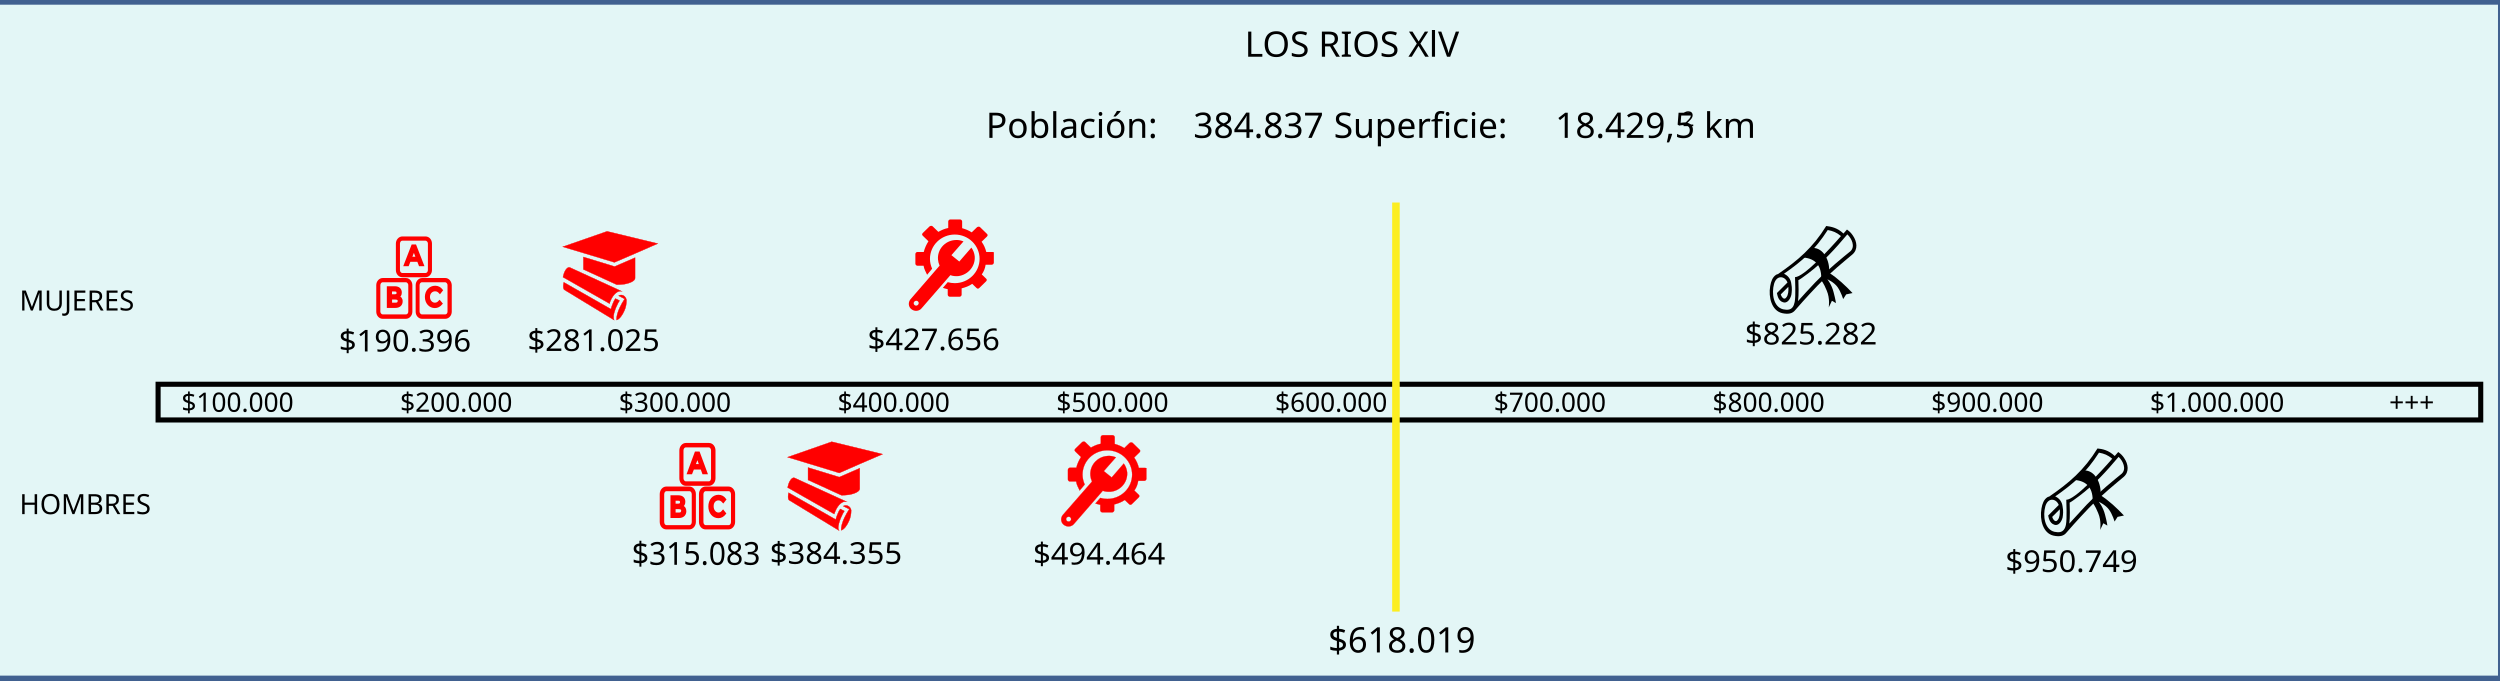
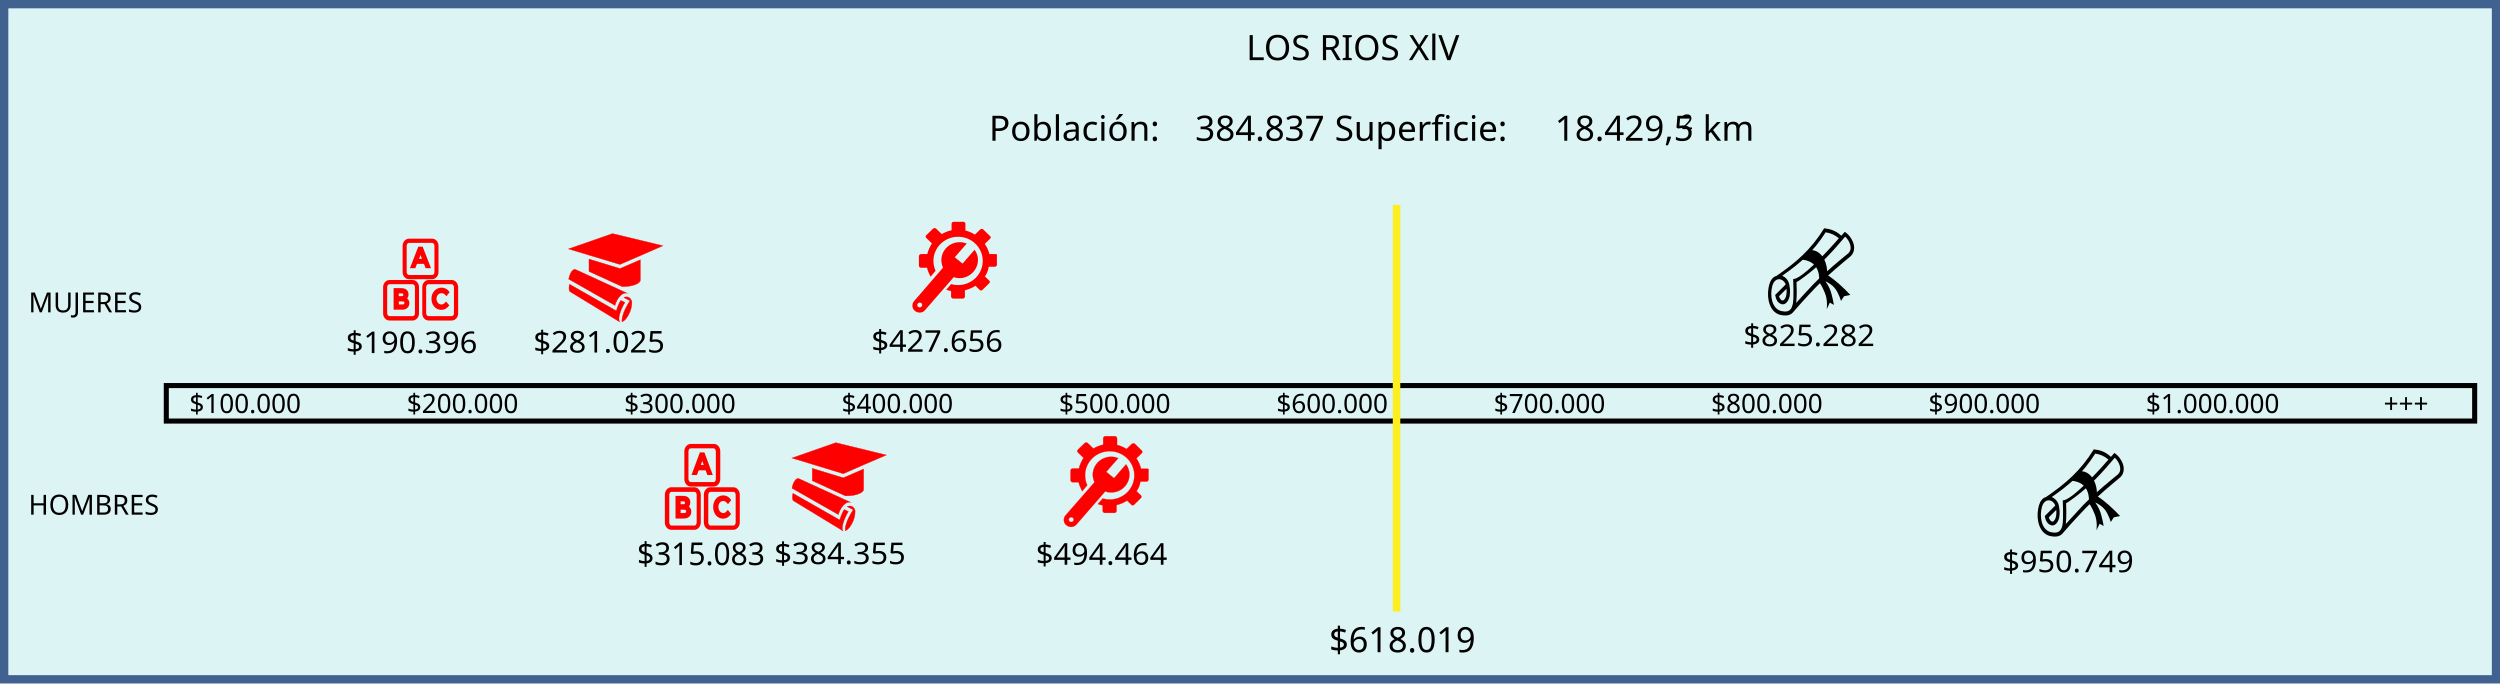
- <svg xmlns="http://www.w3.org/2000/svg" version="1.1" id="Capa_1" x="0px" y="0px" viewBox="0 0 1491.2 405.7" style="enable-background:new 0 0 1491.2 405.7;" xml:space="preserve">
+ <svg xmlns="http://www.w3.org/2000/svg" version="1.1" id="Capa_1" x="0px" y="0px" viewBox="0 0 1500.4 410.1" style="enable-background:new 0 0 1500.4 410.1;" xml:space="preserve">
  <style type="text/css">
- 	.st0{fill:#DCF4F3;fill-opacity:0.8;stroke:#416190;stroke-width:5;stroke-miterlimit:5.83;}
+ 	.st0{fill:#DCF4F3;stroke:#416190;stroke-width:5;stroke-miterlimit:5.83;}
	.st1{fill:none;stroke:#000000;stroke-width:3.04;stroke-miterlimit:10;}
	.st2{fill:none;}
	.st3{font-family:'Optima-Bold';}
	.st4{font-size:16px;}
	.st5{letter-spacing:27.6;}
	.st6{letter-spacing:9.2;}
	.st7{fill:#FF0000;}
	.st8{font-size:21px;}
	.st9{font-family:'Verdana-Bold';}
	.st10{font-family:'Optima-Regular';}
	.st11{font-size:12.243px;}
	.st12{fill:#FCEE21;}
	.st13{font-size:16.651px;}
	.st14{fill:#FF0000;stroke:#FF0000;stroke-width:1.366;stroke-miterlimit:10;}
	.st15{font-size:18.927px;}
	.st16{fill:#FF0000;stroke:#FF0000;stroke-width:1.334;stroke-miterlimit:10;}
	.st17{font-size:18px;}
	.st18{fill:#FF0000;stroke:#FF0000;stroke-width:0.217;stroke-miterlimit:10;}
	.st19{fill:#FF0000;stroke:#FF0000;stroke-width:0.141;stroke-miterlimit:10;}
	.st20{fill-rule:evenodd;clip-rule:evenodd;}
</style>
-   <rect x="-3" y="0.3" class="st0" width="1495.5" height="405.2" />
-   <rect x="94.3" y="229.2" class="st1" width="1385.4" height="21.3" />
-   <rect x="108.2" y="233.6" class="st2" width="1371.8" height="36.8" />
-   <text transform="matrix(0.9794 0 0 1 108.2017 245.6353)" class="st3 st4">$100.000</text>
-   <text transform="matrix(0.9794 0 0 1 173.5464 245.6353)" class="st3 st4 st5"> </text>
-   <text transform="matrix(0.9794 0 0 1 206.0532 245.6353)" class="st3 st4 st5"> </text>
-   <text transform="matrix(0.9794 0 0 1 238.6675 245.6353)" class="st3 st4">$200.000</text>
-   <text transform="matrix(0.9794 0 0 1 304.0122 245.6353)" class="st3 st4 st5"> </text>
-   <text transform="matrix(0.9794 0 0 1 336.519 245.6353)" class="st3 st4 st5"> </text>
-   <text transform="matrix(0.9794 0 0 1 369.1333 245.6353)" class="st3 st4">$300.000</text>
-   <text transform="matrix(0.9794 0 0 1 434.479 245.6353)" class="st3 st4 st5"> </text>
-   <text transform="matrix(0.9794 0 0 1 466.9849 245.6353)" class="st3 st4 st5"> </text>
-   <text transform="matrix(0.9794 0 0 1 499.5991 245.6353)" class="st3 st4">$400.000</text>
-   <text transform="matrix(0.9794 0 0 1 564.9448 245.6353)" class="st3 st4 st5"> </text>
-   <text transform="matrix(0.9794 0 0 1 597.4507 245.6353)" class="st3 st4 st5"> </text>
-   <text transform="matrix(0.9794 0 0 1 630.0747 245.6353)" class="st3 st4">$500.000</text>
-   <text transform="matrix(0.9794 0 0 1 695.4204 245.6353)" class="st3 st4 st5"> </text>
-   <text transform="matrix(0.9794 0 0 1 727.9165 245.6353)" class="st3 st4 st5"> </text>
-   <text transform="matrix(0.9794 0 0 1 760.5405 245.6353)" class="st3 st4">$600.000</text>
-   <text transform="matrix(0.9794 0 0 1 825.8862 245.6353)" class="st3 st4 st5"> </text>
-   <text transform="matrix(0.9794 0 0 1 858.3921 245.6353)" class="st3 st4 st5"> </text>
-   <text transform="matrix(0.9794 0 0 1 891.0063 245.6353)" class="st3 st4">$700.000</text>
-   <text transform="matrix(0.9794 0 0 1 956.3521 245.6353)" class="st3 st4 st5"> </text>
-   <text transform="matrix(0.9794 0 0 1 988.8579 245.6353)" class="st3 st4 st5"> </text>
-   <text transform="matrix(0.9794 0 0 1 1021.472 245.6353)" class="st3 st4">$800.000</text>
-   <text transform="matrix(0.9794 0 0 1 1086.818 245.6353)" class="st3 st4 st5"> </text>
-   <text transform="matrix(0.9794 0 0 1 1119.324 245.6353)" class="st3 st4 st5"> </text>
-   <text transform="matrix(0.9794 0 0 1 1151.938 245.6353)" class="st3 st4">$900.000</text>
-   <text transform="matrix(0.9794 0 0 1 1217.284 245.6353)" class="st3 st4 st5"> </text>
-   <text transform="matrix(0.9794 0 0 1 1249.79 245.6353)" class="st3 st4 st5"> </text>
-   <text transform="matrix(0.9794 0 0 1 1282.404 245.6353)" class="st3 st4">$1.000.000 </text>
-   <text transform="matrix(0.9794 0 0 1 1365.173 245.6353)" class="st3 st4 st6"> </text>
-   <text transform="matrix(0.9794 0 0 1 1380.255 245.6353)" class="st3 st4 st5"> </text>
-   <text transform="matrix(0.9794 0 0 1 1412.87 245.6353)" class="st3 st4">   +++</text>
-   <path class="st7" d="M592,150.3h-3.7c-0.6-2.3-1.4-4.2-2.8-6.1l3.2-3.1c0.2-0.2,0.4-0.6,0.4-0.8c0-0.4-0.2-0.6-0.4-0.8l-4.1-4  c-0.4-0.4-1.2-0.4-1.8,0l-3.2,3.1c-1.8-1.2-3.7-1.9-5.7-2.5v-4c0-0.6-0.6-1.2-1.2-1.2h-5.9c-0.6,0-1.2,0.6-1.2,1.2v3.9  c-2.2,0.4-4.1,1.3-5.9,2.3l-3.4-3.3c-0.4-0.4-1.2-0.4-1.8,0l-4.1,4c-0.2,0.2-0.4,0.6-0.4,0.8c0,0.2,0.2,0.6,0.4,0.8l3.4,3.3  c-1.2,1.9-2.2,4-2.8,6.4h-3.8c-0.6,0-1.2,0.6-1.2,1.2v5.8c0,0.6,0.6,1.2,1.2,1.2h3.7c0.3,2,1.3,3.7,2.1,5.4l3-3.6  c-0.8-1.8-1.3-3.8-1.3-5.9c0-8,6.6-14.5,14.8-14.5s14.8,6.5,14.8,14.5s-6.6,14.5-14.8,14.5c-1.4,0-2.9-0.2-4.2-0.6l-2.9,3.4  c0.9,0.3,1.9,0.6,2.9,0.8v3.3c0,0.6,0.6,1.2,1.2,1.2h5.9c0.6,0,1.2-0.6,1.2-1.2V172c2.3-0.6,4.3-1.3,6.3-2.7l2.6,2.5  c0.2,0.2,0.6,0.4,0.8,0.4s0.6-0.2,0.8-0.4l4.1-4c0.2-0.2,0.4-0.6,0.4-0.8c0-0.4-0.2-0.6-0.4-0.8l-2.6-2.5c1.2-1.7,2-3.6,2.3-5.8h3.7  c0.6,0,1.2-0.6,1.2-1.2V151C593.2,150.9,592.8,150.3,592,150.3z" />
-   <path class="st7" d="M581.4,152.9c-0.2-1.8-0.8-3.6-2-5.2l-7.2,8.3l-4.7-3.8l7.2-8.2c-1.7-0.7-3.4-1-5.2-0.8  c-6,0.5-10.5,5.7-10,11.6c0.1,1.2,0.4,2.4,0.9,3.5l0.1,0.1l-17.4,20.1c-0.7,0.8-1.1,2-1,3.1c0.1,1.1,0.6,2.1,1.5,2.8s2,1.1,3.2,1  c1.1-0.1,2.2-0.6,2.9-1.5l17.2-19.8l0.2,0.1c1.4,0.5,2.9,0.6,4.4,0.5C577.4,164,581.9,158.8,581.4,152.9z M546.6,182.3  c-0.9,0.1-1.5-0.6-1.6-1.3c-0.1-0.8,0.6-1.5,1.4-1.6c0.9-0.1,1.5,0.6,1.6,1.3C548,181.5,547.4,182.2,546.6,182.3z" />
-   <rect x="792.2" y="373.4" class="st2" width="92" height="32.3" />
-   <text transform="matrix(0.9794 0 0 1 792.2192 389.2017)" class="st3 st8">$618.019</text>
-   <rect x="585.3" y="16.1" class="st2" width="439.9" height="108.7" />
-   <text transform="matrix(1 0 0 1 737.0148 33.8451)" class="st9 st8"> LOS RIOS XlV</text>
-   <text transform="matrix(1 0 0 1 588.1036 82.245)" class="st9 st8">Población: </text>
-   <text transform="matrix(1 0 0 1 711.834 82.245)" class="st10 st8">384.837 </text>
-   <text transform="matrix(1 0 0 1 795.5646 82.245)" class="st9 st8">Superficie:</text>
-   <text transform="matrix(1 0 0 1 922.2135 82.245)" class="st10 st8"> 18.429,5 km</text>
-   <text transform="matrix(1 0 0 1 1003.612 75.2525)" class="st10 st11">2</text>
-   <rect x="830.4" y="120.8" class="st12" width="4.5" height="244" />
-   <rect x="11.7" y="173.3" class="st2" width="105.4" height="23.7" />
-   <text transform="matrix(0.9794 0 0 1 11.6519 185.2066)" class="st9 st13">MUJERES</text>
-   <rect x="11.7" y="294.7" class="st2" width="96.2" height="26" />
-   <text transform="matrix(0.9794 0 0 1 11.6519 306.6509)" class="st9 st13">HOMBRES</text>
-   <rect x="210.7" y="57.5" class="st2" width="80.5" height="23.3" />
+   <rect x="2.5" y="2.5" class="st0" width="1495.5" height="405.2" />
+   <rect x="99.8" y="231.4" class="st1" width="1385.4" height="21.3" />
+   <rect x="113.7" y="235.8" class="st2" width="1371.8" height="36.8" />
+   <text transform="matrix(0.9794 0 0 1 113.6831 247.8698)" class="st3 st4">$100.000</text>
+   <text transform="matrix(0.9794 0 0 1 179.0278 247.8698)" class="st3 st4 st5"> </text>
+   <text transform="matrix(0.9794 0 0 1 211.5347 247.8698)" class="st3 st4 st5"> </text>
+   <text transform="matrix(0.9794 0 0 1 244.1489 247.8698)" class="st3 st4">$200.000</text>
+   <text transform="matrix(0.9794 0 0 1 309.4932 247.8698)" class="st3 st4 st5"> </text>
+   <text transform="matrix(0.9794 0 0 1 342 247.8698)" class="st3 st4 st5"> </text>
+   <text transform="matrix(0.9794 0 0 1 374.6143 247.8698)" class="st3 st4">$300.000</text>
+   <text transform="matrix(0.9794 0 0 1 439.96 247.8698)" class="st3 st4 st5"> </text>
+   <text transform="matrix(0.9794 0 0 1 472.4658 247.8698)" class="st3 st4 st5"> </text>
+   <text transform="matrix(0.9794 0 0 1 505.0801 247.8698)" class="st3 st4">$400.000</text>
+   <text transform="matrix(0.9794 0 0 1 570.4258 247.8698)" class="st3 st4 st5"> </text>
+   <text transform="matrix(0.9794 0 0 1 602.9316 247.8698)" class="st3 st4 st5"> </text>
+   <text transform="matrix(0.9794 0 0 1 635.5557 247.8698)" class="st3 st4">$500.000</text>
+   <text transform="matrix(0.9794 0 0 1 700.9014 247.8698)" class="st3 st4 st5"> </text>
+   <text transform="matrix(0.9794 0 0 1 733.3975 247.8698)" class="st3 st4 st5"> </text>
+   <text transform="matrix(0.9794 0 0 1 766.0215 247.8698)" class="st3 st4">$600.000</text>
+   <text transform="matrix(0.9794 0 0 1 831.3672 247.8698)" class="st3 st4 st5"> </text>
+   <text transform="matrix(0.9794 0 0 1 863.873 247.8698)" class="st3 st4 st5"> </text>
+   <text transform="matrix(0.9794 0 0 1 896.4873 247.8698)" class="st3 st4">$700.000</text>
+   <text transform="matrix(0.9794 0 0 1 961.833 247.8698)" class="st3 st4 st5"> </text>
+   <text transform="matrix(0.9794 0 0 1 994.3389 247.8698)" class="st3 st4 st5"> </text>
+   <text transform="matrix(0.9794 0 0 1 1026.953 247.8698)" class="st3 st4">$800.000</text>
+   <text transform="matrix(0.9794 0 0 1 1092.299 247.8698)" class="st3 st4 st5"> </text>
+   <text transform="matrix(0.9794 0 0 1 1124.805 247.8698)" class="st3 st4 st5"> </text>
+   <text transform="matrix(0.9794 0 0 1 1157.419 247.8698)" class="st3 st4">$900.000</text>
+   <text transform="matrix(0.9794 0 0 1 1222.765 247.8698)" class="st3 st4 st5"> </text>
+   <text transform="matrix(0.9794 0 0 1 1255.271 247.8698)" class="st3 st4 st5"> </text>
+   <text transform="matrix(0.9794 0 0 1 1287.885 247.8698)" class="st3 st4">$1.000.000 </text>
+   <text transform="matrix(0.9794 0 0 1 1370.654 247.8698)" class="st3 st4 st6"> </text>
+   <text transform="matrix(0.9794 0 0 1 1385.736 247.8698)" class="st3 st4 st5"> </text>
+   <text transform="matrix(0.9794 0 0 1 1418.351 247.8698)" class="st3 st4">   +++</text>
+   <path class="st7" d="M597.5,152.5h-3.7c-0.6-2.3-1.4-4.2-2.8-6.1l3.2-3.1c0.2-0.2,0.4-0.6,0.4-0.8c0-0.4-0.2-0.6-0.4-0.8l-4.1-4  c-0.4-0.4-1.2-0.4-1.8,0l-3.2,3.1c-1.8-1.2-3.7-1.9-5.7-2.5v-4c0-0.6-0.6-1.2-1.2-1.2h-5.9c-0.6,0-1.2,0.6-1.2,1.2v3.9  c-2.2,0.4-4.1,1.3-5.9,2.3l-3.4-3.3c-0.4-0.4-1.2-0.4-1.8,0l-4.1,4c-0.2,0.2-0.4,0.6-0.4,0.8s0.2,0.6,0.4,0.8l3.4,3.3  c-1.2,1.9-2.2,4-2.8,6.4h-3.8c-0.6,0-1.2,0.6-1.2,1.2v5.8c0,0.6,0.6,1.2,1.2,1.2h3.7c0.3,2,1.3,3.7,2.1,5.4l3-3.6  c-0.8-1.8-1.3-3.8-1.3-5.9c0-8,6.6-14.5,14.8-14.5s14.8,6.5,14.8,14.5s-6.6,14.5-14.8,14.5c-1.4,0-2.9-0.2-4.2-0.6l-2.9,3.4  c0.9,0.3,1.9,0.6,2.9,0.8v3.3c0,0.6,0.6,1.2,1.2,1.2h5.9c0.6,0,1.2-0.6,1.2-1.2v-3.8c2.3-0.6,4.3-1.3,6.3-2.7l2.6,2.5  c0.2,0.2,0.6,0.4,0.8,0.4s0.6-0.2,0.8-0.4l4.1-4c0.2-0.2,0.4-0.6,0.4-0.8c0-0.4-0.2-0.6-0.4-0.8l-2.6-2.5c1.2-1.7,2-3.6,2.3-5.8h3.7  c0.6,0,1.2-0.6,1.2-1.2v-5.7C598.7,153.1,598.3,152.5,597.5,152.5z" />
+   <path class="st7" d="M586.9,155.1c-0.2-1.8-0.8-3.6-2-5.2l-7.2,8.3l-4.7-3.8l7.2-8.2c-1.7-0.7-3.4-1-5.2-0.8  c-6,0.5-10.5,5.7-10,11.6c0.1,1.2,0.4,2.4,0.9,3.5l0.1,0.1l-17.4,20.1c-0.7,0.8-1.1,2-1,3.1s0.6,2.1,1.5,2.8s2,1.1,3.2,1  c1.1-0.1,2.2-0.6,2.9-1.5l17.2-19.8l0.2,0.1c1.4,0.5,2.9,0.6,4.4,0.5C582.9,166.2,587.4,161,586.9,155.1z M552.1,184.5  c-0.9,0.1-1.5-0.6-1.6-1.3c-0.1-0.8,0.6-1.5,1.4-1.6c0.9-0.1,1.5,0.6,1.6,1.3C553.5,183.7,552.9,184.4,552.1,184.5z" />
+   <rect x="797.7" y="375.6" class="st2" width="92" height="32.3" />
+   <text transform="matrix(0.9794 0 0 1 797.7002 391.4362)" class="st3 st8">$618.019</text>
+   <rect x="590.8" y="18.3" class="st2" width="439.9" height="108.7" />
+   <text transform="matrix(1 0 0 1 742.4965 36.0794)" class="st9 st8"> LOS RIOS XlV</text>
+   <text transform="matrix(1 0 0 1 593.5853 84.4793)" class="st9 st8">Población: </text>
+   <text transform="matrix(1 0 0 1 717.3157 84.4793)" class="st10 st8">384.837 </text>
+   <text transform="matrix(1 0 0 1 801.0463 84.4793)" class="st9 st8">Superficie:</text>
+   <text transform="matrix(1 0 0 1 927.6952 84.4793)" class="st10 st8"> 18.429,5 km</text>
+   <text transform="matrix(1 0 0 1 1009.093 77.4868)" class="st10 st11">2</text>
+   <rect x="835.9" y="123" class="st12" width="4.5" height="244" />
+   <rect x="17.2" y="175.5" class="st2" width="105.4" height="23.7" />
+   <text transform="matrix(0.9794 0 0 1 17.1333 187.441)" class="st9 st13">MUJERES</text>
+   <rect x="17.2" y="296.9" class="st2" width="96.2" height="26" />
+   <text transform="matrix(0.9794 0 0 1 17.1333 308.8854)" class="st9 st13">HOMBRES</text>
+   <rect x="216.2" y="59.7" class="st2" width="80.5" height="23.3" />
  <g>
    <g>
-       <path class="st14" d="M411.2,290.9h-13.8c-1.7,0-3.2,1.7-3.2,3.8v16.6c0,2.1,1.4,3.8,3.2,3.8h13.8c1.7,0,3.2-1.7,3.2-3.8v-16.6    C414.4,292.6,412.9,290.9,411.2,290.9z M413.3,311.4c0,1.4-0.9,2.5-2,2.5h-13.8c-1.1,0-2-1.1-2-2.5v-16.6c0-1.4,0.9-2.5,2-2.5    h13.8c1.1,0,2,1.1,2,2.5V311.4L413.3,311.4z" />
-       <path class="st14" d="M406.6,301.9c1-0.5,1.5-1.2,1.5-2.6c0-1.8-1-3.2-3.6-3.2h-3.9v12.2h4.4c2.6,0,3.7-1.6,3.7-3.4    C408.7,303.3,407.9,302.3,406.6,301.9z M402.3,298h2.2c1.1,0,1.8,0.3,1.8,1.6c0,1-0.6,1.5-1.8,1.5h-2.2L402.3,298L402.3,298z     M405,306.4h-2.7V303h2.5c1.4,0,2.2,0.5,2.2,1.6C406.9,306,406.2,306.4,405,306.4z" />
-       <path class="st14" d="M422.9,289.1c1.7,0,3.2-1.7,3.2-3.8v-16.6c0-2.1-1.4-3.8-3.2-3.8h-13.8c-1.7,0-3.2,1.7-3.2,3.8v16.6    c0,2.1,1.4,3.8,3.2,3.8H422.9L422.9,289.1z M407,285.3v-16.6c0-1.4,0.9-2.5,2-2.5h13.8c1.1,0,2,1.1,2,2.5v16.6    c0,1.4-0.9,2.5-2,2.5h-13.8C407.9,287.7,407,286.6,407,285.3z" />
-       <path class="st14" d="M413.4,279.4h5.1l1,2.8h1.8l-4.5-12.2h-1.8l-4.5,12.2h1.8L413.4,279.4z M416,272.5l1.8,5h-3.7L416,272.5z" />
-       <path class="st14" d="M434.6,290.9h-13.8c-1.7,0-3.2,1.7-3.2,3.8v16.6c0,2.1,1.4,3.8,3.2,3.8h13.8c1.7,0,3.2-1.7,3.2-3.8v-16.6    C437.8,292.6,436.3,290.9,434.6,290.9z M436.7,311.4c0,1.4-0.9,2.5-2,2.5h-13.8c-1.1,0-2-1.1-2-2.5v-16.6c0-1.4,0.9-2.5,2-2.5    h13.8c1.1,0,2,1.1,2,2.5V311.4L436.7,311.4z" />
-       <path class="st14" d="M428.5,297.8c1.2,0,2,0.5,2.9,1.5l1.1-1.4c-1-1.4-2.4-2.1-3.9-2.1c-3.2,0-5.4,2.7-5.4,6.3    c0,3.7,2.3,6.3,5.3,6.3c1.5,0,2.8-0.7,3.9-2.1l-1.1-1.4c-1,1.2-1.8,1.5-2.8,1.5c-1.8,0-3.5-1.8-3.5-4.3    C424.9,299.5,426.5,297.8,428.5,297.8z" />
+       <path class="st14" d="M416.7,293.1h-13.8c-1.7,0-3.2,1.7-3.2,3.8v16.6c0,2.1,1.4,3.8,3.2,3.8h13.8c1.7,0,3.2-1.7,3.2-3.8v-16.6    C419.9,294.8,418.4,293.1,416.7,293.1z M418.8,313.6c0,1.4-0.9,2.5-2,2.5H403c-1.1,0-2-1.1-2-2.5V297c0-1.4,0.9-2.5,2-2.5h13.8    c1.1,0,2,1.1,2,2.5V313.6L418.8,313.6z" />
+       <path class="st14" d="M412.1,304.1c1-0.5,1.5-1.2,1.5-2.6c0-1.8-1-3.2-3.6-3.2h-3.9v12.2h4.4c2.6,0,3.7-1.6,3.7-3.4    C414.2,305.5,413.4,304.5,412.1,304.1z M407.8,300.2h2.2c1.1,0,1.8,0.3,1.8,1.6c0,1-0.6,1.5-1.8,1.5h-2.2V300.2L407.8,300.2z     M410.5,308.6h-2.7v-3.4h2.5c1.4,0,2.2,0.5,2.2,1.6C412.4,308.2,411.7,308.6,410.5,308.6z" />
+       <path class="st14" d="M428.4,291.3c1.7,0,3.2-1.7,3.2-3.8v-16.6c0-2.1-1.4-3.8-3.2-3.8h-13.8c-1.7,0-3.2,1.7-3.2,3.8v16.6    c0,2.1,1.4,3.8,3.2,3.8H428.4L428.4,291.3z M412.5,287.5v-16.6c0-1.4,0.9-2.5,2-2.5h13.8c1.1,0,2,1.1,2,2.5v16.6    c0,1.4-0.9,2.5-2,2.5h-13.8C413.4,289.9,412.5,288.8,412.5,287.5z" />
+       <path class="st14" d="M418.9,281.6h5.1l1,2.8h1.8l-4.5-12.2h-1.8l-4.5,12.2h1.8L418.9,281.6z M421.5,274.7l1.8,5h-3.7L421.5,274.7    z" />
+       <path class="st14" d="M440.1,293.1h-13.8c-1.7,0-3.2,1.7-3.2,3.8v16.6c0,2.1,1.4,3.8,3.2,3.8h13.8c1.7,0,3.2-1.7,3.2-3.8v-16.6    C443.3,294.8,441.8,293.1,440.1,293.1z M442.2,313.6c0,1.4-0.9,2.5-2,2.5h-13.8c-1.1,0-2-1.1-2-2.5V297c0-1.4,0.9-2.5,2-2.5h13.8    c1.1,0,2,1.1,2,2.5V313.6L442.2,313.6z" />
+       <path class="st14" d="M434,300c1.2,0,2,0.5,2.9,1.5l1.1-1.4c-1-1.4-2.4-2.1-3.9-2.1c-3.2,0-5.4,2.7-5.4,6.3c0,3.7,2.3,6.3,5.3,6.3    c1.5,0,2.8-0.7,3.9-2.1l-1.1-1.4c-1,1.2-1.8,1.5-2.8,1.5c-1.8,0-3.5-1.8-3.5-4.3C430.4,301.7,432,300,434,300z" />
    </g>
-     <rect x="376.9" y="322.7" class="st2" width="84.1" height="25.4" />
-     <text transform="matrix(0.9484 0 0 1 376.8745 336.8999)" class="st3 st15">$315.083</text>
+     <rect x="382.4" y="324.9" class="st2" width="84.1" height="25.4" />
+     <text transform="matrix(0.9484 0 0 1 382.3564 339.1344)" class="st3 st15">$315.083</text>
  </g>
  <g>
    <g>
-       <path class="st16" d="M242.1,166.5h-13.8c-1.7,0-3.2,1.6-3.2,3.6v15.8c0,2,1.4,3.6,3.2,3.6h13.8c1.7,0,3.2-1.6,3.2-3.6v-15.8    C245.3,168.1,243.8,166.5,242.1,166.5z M244.2,185.9c0,1.3-0.9,2.3-2.1,2.3h-13.8c-1.1,0-2.1-1.1-2.1-2.3v-15.8    c0-1.3,0.9-2.4,2.1-2.4h13.8c1.1,0,2.1,1.1,2.1,2.4V185.9L244.2,185.9z" />
-       <path class="st16" d="M237.5,177c1-0.5,1.5-1.1,1.5-2.5c0-1.7-1-3.1-3.6-3.1h-4V183h4.4c2.6,0,3.7-1.5,3.7-3.2    C239.6,178.3,238.7,177.3,237.5,177z M233.2,173.2h2.2c1.1,0,1.8,0.3,1.8,1.6c0,1-0.6,1.4-1.9,1.4h-2.2L233.2,173.2L233.2,173.2z     M235.9,181.2h-2.7V178h2.5c1.4,0,2.2,0.5,2.2,1.5C237.8,180.9,237,181.2,235.9,181.2z" />
-       <path class="st16" d="M253.8,164.7c1.7,0,3.2-1.6,3.2-3.6v-15.8c0-2-1.4-3.6-3.2-3.6H240c-1.7,0-3.2,1.6-3.2,3.6v15.8    c0,2,1.4,3.6,3.2,3.6H253.8L253.8,164.7z M237.9,161.1v-15.8c0-1.3,0.9-2.4,2.1-2.4h13.8c1.1,0,2.1,1.1,2.1,2.4v15.8    c0,1.3-0.9,2.4-2.1,2.4H240C238.8,163.5,237.9,162.4,237.9,161.1z" />
-       <path class="st16" d="M244.3,155.5h5.1l1,2.6h1.8l-4.5-11.6H246l-4.5,11.6h1.8L244.3,155.5z M246.9,149l1.8,4.8H245L246.9,149z" />
-       <path class="st16" d="M265.6,166.5h-13.8c-1.7,0-3.2,1.6-3.2,3.6v15.8c0,2,1.4,3.6,3.2,3.6h13.8c1.7,0,3.2-1.6,3.2-3.6v-15.8    C268.7,168.1,267.3,166.5,265.6,166.5z M267.6,185.9c0,1.3-0.9,2.3-2.1,2.3h-13.8c-1.1,0-2.1-1.1-2.1-2.3v-15.8    c0-1.3,0.9-2.4,2.1-2.4h13.8c1.1,0,2.1,1.1,2.1,2.4V185.9L267.6,185.9z" />
-       <path class="st16" d="M259.5,173.1c1.2,0,2,0.4,2.9,1.4l1.1-1.4c-1-1.3-2.4-2-3.9-2c-3.2,0-5.5,2.6-5.5,6c0,3.5,2.3,6,5.3,6    c1.5,0,2.8-0.7,3.9-2l-1.1-1.3c-1,1.1-1.8,1.4-2.9,1.4c-1.8,0-3.5-1.7-3.5-4.1C255.8,174.7,257.5,173.1,259.5,173.1z" />
+       <path class="st16" d="M247.6,168.7h-13.8c-1.7,0-3.2,1.6-3.2,3.6v15.8c0,2,1.4,3.6,3.2,3.6h13.8c1.7,0,3.2-1.6,3.2-3.6v-15.8    C250.8,170.3,249.3,168.7,247.6,168.7z M249.7,188.1c0,1.3-0.9,2.3-2.1,2.3h-13.8c-1.1,0-2.1-1.1-2.1-2.3v-15.8    c0-1.3,0.9-2.4,2.1-2.4h13.8c1.1,0,2.1,1.1,2.1,2.4V188.1L249.7,188.1z" />
+       <path class="st16" d="M243,179.2c1-0.5,1.5-1.1,1.5-2.5c0-1.7-1-3.1-3.6-3.1h-4v11.6h4.4c2.6,0,3.7-1.5,3.7-3.2    C245.1,180.5,244.2,179.5,243,179.2z M238.7,175.4h2.2c1.1,0,1.8,0.3,1.8,1.6c0,1-0.6,1.4-1.9,1.4h-2.2L238.7,175.4L238.7,175.4z     M241.4,183.4h-2.7v-3.2h2.5c1.4,0,2.2,0.5,2.2,1.5C243.3,183.1,242.5,183.4,241.4,183.4z" />
+       <path class="st16" d="M259.3,166.9c1.7,0,3.2-1.6,3.2-3.6v-15.8c0-2-1.4-3.6-3.2-3.6h-13.8c-1.7,0-3.2,1.6-3.2,3.6v15.8    c0,2,1.4,3.6,3.2,3.6H259.3L259.3,166.9z M243.4,163.3v-15.8c0-1.3,0.9-2.4,2.1-2.4h13.8c1.1,0,2.1,1.1,2.1,2.4v15.8    c0,1.3-0.9,2.4-2.1,2.4h-13.8C244.3,165.7,243.4,164.6,243.4,163.3z" />
+       <path class="st16" d="M249.8,157.7h5.1l1,2.6h1.8l-4.5-11.6h-1.7l-4.5,11.6h1.8L249.8,157.7z M252.4,151.2l1.8,4.8h-3.7    L252.4,151.2z" />
+       <path class="st16" d="M271.1,168.7h-13.8c-1.7,0-3.2,1.6-3.2,3.6v15.8c0,2,1.4,3.6,3.2,3.6h13.8c1.7,0,3.2-1.6,3.2-3.6v-15.8    C274.2,170.3,272.8,168.7,271.1,168.7z M273.1,188.1c0,1.3-0.9,2.3-2.1,2.3h-13.8c-1.1,0-2.1-1.1-2.1-2.3v-15.8    c0-1.3,0.9-2.4,2.1-2.4H271c1.1,0,2.1,1.1,2.1,2.4V188.1L273.1,188.1z" />
+       <path class="st16" d="M265,175.3c1.2,0,2,0.4,2.9,1.4l1.1-1.4c-1-1.3-2.4-2-3.9-2c-3.2,0-5.5,2.6-5.5,6c0,3.5,2.3,6,5.3,6    c1.5,0,2.8-0.7,3.9-2l-1.1-1.3c-1,1.1-1.8,1.4-2.9,1.4c-1.8,0-3.5-1.7-3.5-4.1C261.3,176.9,263,175.3,265,175.3z" />
    </g>
-     <rect x="202.1" y="196.1" class="st2" width="93.1" height="18.8" />
-     <text transform="matrix(1.0255 0 0 1 202.1226 209.646)" class="st3 st17">$190.396</text>
+     <rect x="207.6" y="198.3" class="st2" width="93.1" height="18.8" />
+     <text transform="matrix(1.0255 0 0 1 207.604 211.8805)" class="st3 st17">$190.396</text>
  </g>
  <g>
-     <path class="st18" d="M506.2,302c-0.6-0.4-1.3-0.6-2.1-0.5c-0.4,0-0.8,0.2-1.1,0.4l3.6,1.8c-1.1,1.6-2,3.3-2.9,5.1   c-0.6,1.2-1.1,2.6-1.5,4c-0.3,1.1-0.5,2.3-0.4,3.5c1.7-0.5,3.5-2.9,4.7-5.8c0.8-1.8,1.2-3.9,1.2-6.1   C507.6,303.4,507,302.5,506.2,302z" />
-     <path class="st18" d="M482,278.9v7.4l19.9,9.1h0c1.5,0,3-0.1,4.5-0.3c3.9-0.7,6.4-2.1,6.4-3.6v-12.2l-12.2,5.3L482,278.9z" />
-     <polygon class="st18" points="496.1,263.5 469.8,272.7 482,276.4 500.6,282.1 512.9,276.7 526.4,270.9  " />
-     <path class="st18" d="M500.1,313.7c0-0.2,0-0.3,0.1-0.5s0.1-0.4,0.1-0.6l0-0.1c0.5-1.7,1-3.3,1.8-4.8c0.4-1,0.9-1.9,1.5-2.8   c0,0,0-0.1,0-0.1l-2.4-1.2c-0.6,0.8-1,1.6-1.4,2.6c-0.5,1.2-1,2.4-1.3,3.7l-28.1-16l-0.2,1c-0.2,1.5-0.2,3,0.6,3.5l29.6,18   C500,315.8,499.9,314.9,500.1,313.7z" />
-     <path class="st18" d="M498.2,305c1.7-4.1,4.6-6.5,6.9-5.7l-0.1,0L474,285.1c-1.2-0.6-2.8,1-3.7,3.8c-0.2,0.6-0.4,1.3-0.5,1.9   l27.8,15.8C497.8,306.1,498,305.5,498.2,305z" />
-     <rect x="459.2" y="322.8" class="st2" width="100" height="21" />
-     <text transform="matrix(1.0255 0 0 1 459.2134 336.3101)" class="st3 st17">$384.355</text>
+     <path class="st18" d="M511.7,304.2c-0.6-0.4-1.3-0.6-2.1-0.5c-0.4,0-0.8,0.2-1.1,0.4l3.6,1.8c-1.1,1.6-2,3.3-2.9,5.1   c-0.6,1.2-1.1,2.6-1.5,4c-0.3,1.1-0.5,2.3-0.4,3.5c1.7-0.5,3.5-2.9,4.7-5.8c0.8-1.8,1.2-3.9,1.2-6.1   C513.1,305.6,512.5,304.7,511.7,304.2z" />
+     <path class="st18" d="M487.5,281.1v7.4l19.9,9.1l0,0c1.5,0,3-0.1,4.5-0.3c3.9-0.7,6.4-2.1,6.4-3.6v-12.2l-12.2,5.3L487.5,281.1z" />
+     <polygon class="st18" points="501.6,265.7 475.3,274.9 487.5,278.6 506.1,284.3 518.4,278.9 531.9,273.1  " />
+     <path class="st18" d="M505.6,315.9c0-0.2,0-0.3,0.1-0.5s0.1-0.4,0.1-0.6v-0.1c0.5-1.7,1-3.3,1.8-4.8c0.4-1,0.9-1.9,1.5-2.8V307   l-2.4-1.2c-0.6,0.8-1,1.6-1.4,2.6c-0.5,1.2-1,2.4-1.3,3.7l-28.1-16l-0.2,1c-0.2,1.5-0.2,3,0.6,3.5l29.6,18   C505.5,318,505.4,317.1,505.6,315.9z" />
+     <path class="st18" d="M503.7,307.2c1.7-4.1,4.6-6.5,6.9-5.7h-0.1l-31-14.2c-1.2-0.6-2.8,1-3.7,3.8c-0.2,0.6-0.4,1.3-0.5,1.9   l27.8,15.8C503.3,308.3,503.5,307.7,503.7,307.2z" />
+     <rect x="464.7" y="325" class="st2" width="100" height="21" />
+     <text transform="matrix(1.0255 0 0 1 464.6943 338.5446)" class="st3 st17">$384.355</text>
  </g>
-   <rect x="517.5" y="195.3" class="st2" width="103.7" height="22.3" />
-   <text transform="matrix(1.0255 0 0 1 517.5005 208.8638)" class="st3 st17">$427.656</text>
+   <rect x="523" y="197.5" class="st2" width="103.7" height="22.3" />
+   <text transform="matrix(1.0255 0 0 1 522.9814 211.0983)" class="st3 st17">$427.656</text>
  <g>
-     <path class="st19" d="M683,279.1h-3.7c-0.6-2.3-1.4-4.2-2.8-6.2l3.2-3.1c0.2-0.2,0.4-0.6,0.4-0.8c0-0.4-0.2-0.6-0.4-0.8l-4.1-4   c-0.4-0.4-1.2-0.4-1.8,0l-3.2,3.1c-1.8-1.2-3.7-1.9-5.7-2.5v-4c0-0.6-0.6-1.2-1.2-1.2h-5.9c-0.6,0-1.2,0.6-1.2,1.2v3.9   c-2.2,0.4-4.1,1.3-5.9,2.3l-3.4-3.3c-0.4-0.4-1.2-0.4-1.8,0l-4.1,4c-0.2,0.2-0.4,0.6-0.4,0.8c0,0.2,0.2,0.6,0.4,0.8l3.4,3.3   c-1.2,1.9-2.2,4-2.8,6.4h-3.8c-0.6,0-1.2,0.6-1.2,1.2v5.8c0,0.6,0.6,1.2,1.2,1.2h3.7c0.3,2,1.3,3.7,2.1,5.4l3-3.6   c-0.8-1.8-1.3-3.8-1.3-5.9c0-8,6.6-14.5,14.8-14.5s14.8,6.5,14.8,14.5s-6.6,14.5-14.8,14.5c-1.4,0-2.9-0.2-4.2-0.6l-2.9,3.3   c0.9,0.3,1.9,0.6,2.9,0.8v3.3c0,0.6,0.6,1.2,1.2,1.2h5.9c0.6,0,1.2-0.6,1.2-1.2v-3.5c2.3-0.6,4.3-1.3,6.3-2.7l2.6,2.5   c0.2,0.2,0.6,0.4,0.8,0.4s0.6-0.2,0.8-0.4l4.1-4c0.2-0.2,0.4-0.6,0.4-0.8c0-0.4-0.2-0.6-0.4-0.8l-2.6-2.5c1.2-1.7,2-3.6,2.3-5.8   h3.7c0.6,0,1.2-0.6,1.2-1.2v-5.8C684.2,279.7,683.8,279.1,683,279.1z" />
-     <path class="st19" d="M672.3,281.7c-0.2-1.8-0.8-3.6-2-5.2l-7.2,8.3l-4.7-3.8l7.2-8.2c-1.7-0.7-3.4-1-5.2-0.8   c-6,0.5-10.5,5.7-10,11.6c0.1,1.2,0.4,2.3,0.9,3.5l0.1,0.1L634,307.1c-0.7,0.8-1.1,2-1,3.1c0.1,1.1,0.6,2.1,1.5,2.8s2,1.1,3.2,1   c1.1-0.1,2.2-0.6,2.9-1.5l17.2-19.8l0.2,0.1c1.4,0.5,2.9,0.6,4.4,0.5C668.3,292.8,672.8,287.6,672.3,281.7z M637.5,311.1   c-0.9,0.1-1.5-0.6-1.6-1.3c-0.1-0.8,0.6-1.5,1.4-1.6c0.9-0.1,1.5,0.6,1.6,1.3C639,310.3,638.4,311.1,637.5,311.1z" />
-     <rect x="616.2" y="323.2" class="st2" width="86.8" height="19.6" />
-     <text transform="matrix(1.0255 0 0 1 616.2134 336.6968)" class="st3 st17">$494.464</text>
+     <path class="st19" d="M688.5,281.3h-3.7c-0.6-2.3-1.4-4.2-2.8-6.2l3.2-3.1c0.2-0.2,0.4-0.6,0.4-0.8c0-0.4-0.2-0.6-0.4-0.8l-4.1-4   c-0.4-0.4-1.2-0.4-1.8,0l-3.2,3.1c-1.8-1.2-3.7-1.9-5.7-2.5v-4c0-0.6-0.6-1.2-1.2-1.2h-5.9c-0.6,0-1.2,0.6-1.2,1.2v3.9   c-2.2,0.4-4.1,1.3-5.9,2.3l-3.4-3.3c-0.4-0.4-1.2-0.4-1.8,0l-4.1,4c-0.2,0.2-0.4,0.6-0.4,0.8c0,0.2,0.2,0.6,0.4,0.8l3.4,3.3   c-1.2,1.9-2.2,4-2.8,6.4h-3.8c-0.6,0-1.2,0.6-1.2,1.2v5.8c0,0.6,0.6,1.2,1.2,1.2h3.7c0.3,2,1.3,3.7,2.1,5.4l3-3.6   c-0.8-1.8-1.3-3.8-1.3-5.9c0-8,6.6-14.5,14.8-14.5s14.8,6.5,14.8,14.5s-6.6,14.5-14.8,14.5c-1.4,0-2.9-0.2-4.2-0.6l-2.9,3.3   c0.9,0.3,1.9,0.6,2.9,0.8v3.3c0,0.6,0.6,1.2,1.2,1.2h5.9c0.6,0,1.2-0.6,1.2-1.2v-3.5c2.3-0.6,4.3-1.3,6.3-2.7l2.6,2.5   c0.2,0.2,0.6,0.4,0.8,0.4s0.6-0.2,0.8-0.4l4.1-4c0.2-0.2,0.4-0.6,0.4-0.8c0-0.4-0.2-0.6-0.4-0.8l-2.6-2.5c1.2-1.7,2-3.6,2.3-5.8   h3.7c0.6,0,1.2-0.6,1.2-1.2V282C689.7,281.9,689.3,281.3,688.5,281.3z" />
+     <path class="st19" d="M677.8,283.9c-0.2-1.8-0.8-3.6-2-5.2l-7.2,8.3l-4.7-3.8l7.2-8.2c-1.7-0.7-3.4-1-5.2-0.8   c-6,0.5-10.5,5.7-10,11.6c0.1,1.2,0.4,2.3,0.9,3.5l0.1,0.1l-17.4,19.9c-0.7,0.8-1.1,2-1,3.1s0.6,2.1,1.5,2.8s2,1.1,3.2,1   c1.1-0.1,2.2-0.6,2.9-1.5l17.2-19.8l0.2,0.1c1.4,0.5,2.9,0.6,4.4,0.5C673.8,295,678.3,289.8,677.8,283.9z M643,313.3   c-0.9,0.1-1.5-0.6-1.6-1.3c-0.1-0.8,0.6-1.5,1.4-1.6c0.9-0.1,1.5,0.6,1.6,1.3C644.5,312.5,643.9,313.3,643,313.3z" />
+     <rect x="621.7" y="325.4" class="st2" width="86.8" height="19.6" />
+     <text transform="matrix(1.0255 0 0 1 621.6943 338.9313)" class="st3 st17">$494.464</text>
  </g>
  <g>
    <g>
-       <path d="M1101.7,136.9c-0.5,0.6-1.2,1.4-2.1,2.4c-3.8-3.6-7.5-4.1-10.3-4.5c-8,13-17,20.6-28.8,28.7c-0.3,0-0.7,0.2-1.1,0.4    c-2.1,1.4-3,3.8-3.5,6.7c-1.2,6.7,0.9,14.8,7.2,16.2c3.7,0.8,6.1,0.2,7.7-1.8c1.2-1.4,6.5-7.5,13.3-14.6    c7.7-7.9,17-15.4,20.8-18.6c3.5-3,2.8-7.7,0.3-11.3c-0.9-1.4-2.1-2.6-3.3-3.4L1101.7,136.9z M1072.5,179.6    c0.5-3.6,0.3-10.3,0.2-12.5c0.9-0.4,2.6-1.6,5.8-4c8.9-6.7,16.1-14.6,23.4-23.3c2.6,2.4,4.9,7.3,1.8,10.1    c-3.7,3-13.5,10.9-21,18.6C1078.6,172.8,1075,176.8,1072.5,179.6z M1069.2,183.3c-1.1,1.4-2.8,1.8-5.6,1.2    c-5.8-1.4-7-9.5-5.4-15.2c1.6-5.5,6.5-4.7,8-0.8l-6.3,6.3c0.2,0.6,0.5,4.6,3.7,5.5c2.3,0.8,4.2-1.6,4.9-4.4c0.3-1.8,0.5-4,0-6.5    c-0.3-3-2.1-5.1-4.4-6.1c11-7.7,18.5-14.2,26.1-26.1c3.2,0.6,5.2,1.4,7.9,3.6c-7.3,8.5-22.4,24.5-27.4,24.5    c0,1.2,0.5,11.3-0.2,14.8C1070.2,181.3,1069.9,182.5,1069.2,183.3z M1066.7,171.1c0.2,2.2,0,4.9-1.2,6.3c-1.2,1.8-2.8,0-3.3-1.8    L1066.7,171.1z" />
-       <path class="st20" d="M1099.4,178.4c0,0-1.2-4.1-3.3-7.1s-6.1-4.7-6.1-4.7s2.6,3.2,3.7,7.7c1.2,4.5,1.4,6.5,1.4,6.5l-2.4-1.4    l-1.9,4c0,0,0.9-5.3-1.2-10.1c-1.9-4.7-3.3-6.1-3.3-6.1c0.5-8.5-3.2-13-10.7-13.6l5.6-5.7c6.6-0.2,10.5,7.9,9.8,14.8    c5.1,3.2,9.8,7.7,14,12.1l-3.8,0.8L1099.4,178.4z" />
+       <path d="M1107.2,139.1c-0.5,0.6-1.2,1.4-2.1,2.4c-3.8-3.6-7.5-4.1-10.3-4.5c-8,13-17,20.6-28.8,28.7c-0.3,0-0.7,0.2-1.1,0.4    c-2.1,1.4-3,3.8-3.5,6.7c-1.2,6.7,0.9,14.8,7.2,16.2c3.7,0.8,6.1,0.2,7.7-1.8c1.2-1.4,6.5-7.5,13.3-14.6    c7.7-7.9,17-15.4,20.8-18.6c3.5-3,2.8-7.7,0.3-11.3c-0.9-1.4-2.1-2.6-3.3-3.4L1107.2,139.1z M1078,181.8    c0.5-3.6,0.3-10.3,0.2-12.5c0.9-0.4,2.6-1.6,5.8-4c8.9-6.7,16.1-14.6,23.4-23.3c2.6,2.4,4.9,7.3,1.8,10.1    c-3.7,3-13.5,10.9-21,18.6C1084.1,175,1080.5,179,1078,181.8z M1074.7,185.5c-1.1,1.4-2.8,1.8-5.6,1.2c-5.8-1.4-7-9.5-5.4-15.2    c1.6-5.5,6.5-4.7,8-0.8l-6.3,6.3c0.2,0.6,0.5,4.6,3.7,5.5c2.3,0.8,4.2-1.6,4.9-4.4c0.3-1.8,0.5-4,0-6.5c-0.3-3-2.1-5.1-4.4-6.1    c11-7.7,18.5-14.2,26.1-26.1c3.2,0.6,5.2,1.4,7.9,3.6c-7.3,8.5-22.4,24.5-27.4,24.5c0,1.2,0.5,11.3-0.2,14.8    C1075.7,183.5,1075.4,184.7,1074.7,185.5z M1072.2,173.3c0.2,2.2,0,4.9-1.2,6.3c-1.2,1.8-2.8,0-3.3-1.8L1072.2,173.3z" />
+       <path class="st20" d="M1104.9,180.6c0,0-1.2-4.1-3.3-7.1s-6.1-4.7-6.1-4.7s2.6,3.2,3.7,7.7c1.2,4.5,1.4,6.5,1.4,6.5l-2.4-1.4    l-1.9,4c0,0,0.9-5.3-1.2-10.1c-1.9-4.7-3.3-6.1-3.3-6.1c0.5-8.5-3.2-13-10.7-13.6l5.6-5.7c6.6-0.2,10.5,7.9,9.8,14.8    c5.1,3.2,9.8,7.7,14,12.1l-3.8,0.8L1104.9,180.6z" />
    </g>
-     <rect x="1040.8" y="191.9" class="st2" width="92.4" height="17.8" />
-     <text transform="matrix(1.0255 0 0 1 1040.838 205.4644)" class="st3 st17">$825.282</text>
+     <rect x="1046.3" y="194.1" class="st2" width="92.4" height="17.8" />
+     <text transform="matrix(1.0255 0 0 1 1046.319 207.6989)" class="st3 st17">$825.282</text>
  </g>
  <g>
    <g>
-       <path d="M1263.5,269.6c-0.5,0.6-1.2,1.4-2.1,2.4c-3.8-3.6-7.5-4.2-10.3-4.5c-8,13-17,20.6-28.8,28.7c-0.3,0-0.7,0.2-1.1,0.4    c-2.1,1.4-3,3.8-3.5,6.7c-1.2,6.7,0.9,14.8,7.2,16.2c3.7,0.8,6.1,0.2,7.7-1.8c1.2-1.4,6.5-7.5,13.3-14.6    c7.7-7.9,17-15.4,20.8-18.6c3.5-3,2.8-7.7,0.3-11.3c-0.9-1.4-2.1-2.6-3.3-3.4L1263.5,269.6z M1234.3,312.3    c0.5-3.6,0.3-10.3,0.2-12.5c0.9-0.4,2.6-1.6,5.8-4c8.9-6.7,16.1-14.6,23.4-23.3c2.6,2.4,4.9,7.3,1.8,10.1    c-3.7,3-13.5,10.9-21,18.6C1240.5,305.5,1236.8,309.5,1234.3,312.3z M1231,316c-1.1,1.4-2.8,1.8-5.6,1.2c-5.8-1.4-7-9.5-5.4-15.2    c1.6-5.5,6.5-4.7,8-0.8l-6.3,6.3c0.2,0.6,0.5,4.5,3.7,5.5c2.3,0.8,4.2-1.6,4.9-4.3c0.3-1.8,0.5-4,0-6.5c-0.3-3-2.1-5.1-4.4-6.1    c11-7.7,18.5-14.2,26.1-26.1c3.2,0.6,5.2,1.4,7.9,3.6c-7.3,8.5-22.4,24.5-27.4,24.5c0,1.2,0.5,11.3-0.2,14.8    C1232.1,314,1231.7,315.2,1231,316z M1228.6,303.8c0.2,2.2,0,4.9-1.2,6.3c-1.2,1.8-2.8,0-3.3-1.8L1228.6,303.8z" />
-       <path class="st20" d="M1261.3,311.1c0,0-1.2-4.2-3.3-7.1s-6.1-4.7-6.1-4.7s2.6,3.2,3.7,7.7c1.2,4.5,1.4,6.5,1.4,6.5l-2.4-1.4    l-1.9,4c0,0,0.9-5.3-1.2-10.1c-1.9-4.7-3.3-6.1-3.3-6.1c0.5-8.5-3.2-13-10.7-13.6l5.6-5.7c6.6-0.2,10.5,7.9,9.8,14.8    c5.1,3.2,9.8,7.7,14,12.1l-3.8,0.8L1261.3,311.1z" />
+       <path d="M1269,271.8c-0.5,0.6-1.2,1.4-2.1,2.4c-3.8-3.6-7.5-4.2-10.3-4.5c-8,13-17,20.6-28.8,28.7c-0.3,0-0.7,0.2-1.1,0.4    c-2.1,1.4-3,3.8-3.5,6.7c-1.2,6.7,0.9,14.8,7.2,16.2c3.7,0.8,6.1,0.2,7.7-1.8c1.2-1.4,6.5-7.5,13.3-14.6    c7.7-7.9,17-15.4,20.8-18.6c3.5-3,2.8-7.7,0.3-11.3c-0.9-1.4-2.1-2.6-3.3-3.4L1269,271.8z M1239.8,314.5    c0.5-3.6,0.3-10.3,0.2-12.5c0.9-0.4,2.6-1.6,5.8-4c8.9-6.7,16.1-14.6,23.4-23.3c2.6,2.4,4.9,7.3,1.8,10.1    c-3.7,3-13.5,10.9-21,18.6C1246,307.7,1242.3,311.7,1239.8,314.5z M1236.5,318.2c-1.1,1.4-2.8,1.8-5.6,1.2    c-5.8-1.4-7-9.5-5.4-15.2c1.6-5.5,6.5-4.7,8-0.8l-6.3,6.3c0.2,0.6,0.5,4.5,3.7,5.5c2.3,0.8,4.2-1.6,4.9-4.3c0.3-1.8,0.5-4,0-6.5    c-0.3-3-2.1-5.1-4.4-6.1c11-7.7,18.5-14.2,26.1-26.1c3.2,0.6,5.2,1.4,7.9,3.6c-7.3,8.5-22.4,24.5-27.4,24.5    c0,1.2,0.5,11.3-0.2,14.8C1237.6,316.2,1237.2,317.4,1236.5,318.2z M1234.1,306c0.2,2.2,0,4.9-1.2,6.3c-1.2,1.8-2.8,0-3.3-1.8    L1234.1,306z" />
+       <path class="st20" d="M1266.8,313.3c0,0-1.2-4.2-3.3-7.1s-6.1-4.7-6.1-4.7s2.6,3.2,3.7,7.7c1.2,4.5,1.4,6.5,1.4,6.5l-2.4-1.4    l-1.9,4c0,0,0.9-5.3-1.2-10.1c-1.9-4.7-3.3-6.1-3.3-6.1c0.5-8.5-3.2-13-10.7-13.6l5.6-5.7c6.6-0.2,10.5,7.9,9.8,14.8    c5.1,3.2,9.8,7.7,14,12.1l-3.8,0.8L1266.8,313.3z" />
    </g>
-     <rect x="1196.2" y="327.6" class="st2" width="109" height="19.1" />
-     <text transform="matrix(1.0255 0 0 1 1196.213 341.1714)" class="st3 st17">$950.749</text>
+     <rect x="1201.7" y="329.8" class="st2" width="109" height="19.1" />
+     <text transform="matrix(1.0255 0 0 1 1201.694 343.4059)" class="st3 st17">$950.749</text>
  </g>
  <g>
-     <rect x="314.7" y="195.8" class="st2" width="99.6" height="21.9" />
-     <text transform="matrix(1.0255 0 0 1 314.6509 209.3286)" class="st3 st17">$281.025</text>
-     <path class="st18" d="M372.2,176.5c-0.6-0.4-1.3-0.6-2.1-0.5c-0.4,0-0.8,0.2-1.1,0.4l3.6,1.9c-1.1,1.6-2,3.3-2.9,5.1   c-0.6,1.2-1.1,2.6-1.5,4c-0.3,1.1-0.5,2.3-0.4,3.5c1.7-0.5,3.5-2.9,4.7-5.8c0.8-1.8,1.2-3.9,1.2-6.1   C373.5,177.9,372.9,177,372.2,176.5z" />
-     <path class="st18" d="M348,153.3v7.4l19.9,9.1h0c1.5,0,3-0.1,4.5-0.3c3.9-0.7,6.4-2.1,6.4-3.6v-12.2l-12.2,5.3L348,153.3z" />
-     <polygon class="st18" points="362.1,138 335.7,147.2 348,150.9 366.5,156.5 378.8,151.2 392.3,145.3  " />
-     <path class="st18" d="M366,188.2c0-0.2,0-0.3,0.1-0.5s0.1-0.4,0.1-0.6l0-0.1c0.5-1.7,1-3.3,1.8-4.8c0.4-1,0.9-1.9,1.5-2.8   c0,0,0-0.1,0-0.1l-2.4-1.2c-0.6,0.8-1,1.6-1.4,2.6c-0.5,1.2-1,2.4-1.3,3.7l-28.1-16l-0.2,1c-0.2,1.5-0.2,3,0.6,3.5l29.6,18   C366,190.2,365.9,189.4,366,188.2z" />
-     <path class="st18" d="M364.1,179.5c1.7-4.1,4.6-6.5,6.9-5.7l-0.1,0L340,159.6c-1.2-0.6-2.8,1-3.7,3.8c-0.2,0.6-0.4,1.3-0.5,1.9   l27.8,15.8C363.7,180.5,363.9,180,364.1,179.5z" />
+     <rect x="320.2" y="198" class="st2" width="99.6" height="21.9" />
+     <text transform="matrix(1.0255 0 0 1 320.1318 211.5631)" class="st3 st17">$281.025</text>
+     <path class="st18" d="M377.7,178.7c-0.6-0.4-1.3-0.6-2.1-0.5c-0.4,0-0.8,0.2-1.1,0.4l3.6,1.9c-1.1,1.6-2,3.3-2.9,5.1   c-0.6,1.2-1.1,2.6-1.5,4c-0.3,1.1-0.5,2.3-0.4,3.5c1.7-0.5,3.5-2.9,4.7-5.8c0.8-1.8,1.2-3.9,1.2-6.1   C379,180.1,378.4,179.2,377.7,178.7z" />
+     <path class="st18" d="M353.5,155.5v7.4l19.9,9.1l0,0c1.5,0,3-0.1,4.5-0.3c3.9-0.7,6.4-2.1,6.4-3.6v-12.2l-12.2,5.3L353.5,155.5z" />
+     <polygon class="st18" points="367.6,140.2 341.2,149.4 353.5,153.1 372,158.7 384.3,153.4 397.8,147.5  " />
+     <path class="st18" d="M371.5,190.4c0-0.2,0-0.3,0.1-0.5s0.1-0.4,0.1-0.6v-0.1c0.5-1.7,1-3.3,1.8-4.8c0.4-1,0.9-1.9,1.5-2.8v-0.1   l-2.4-1.2c-0.6,0.8-1,1.6-1.4,2.6c-0.5,1.2-1,2.4-1.3,3.7l-28.1-16l-0.2,1c-0.2,1.5-0.2,3,0.6,3.5l29.6,18   C371.5,192.4,371.4,191.6,371.5,190.4z" />
+     <path class="st18" d="M369.6,181.7c1.7-4.1,4.6-6.5,6.9-5.7h-0.1l-30.9-14.2c-1.2-0.6-2.8,1-3.7,3.8c-0.2,0.6-0.4,1.3-0.5,1.9   l27.8,15.8C369.2,182.7,369.4,182.2,369.6,181.7z" />
  </g>
</svg>
